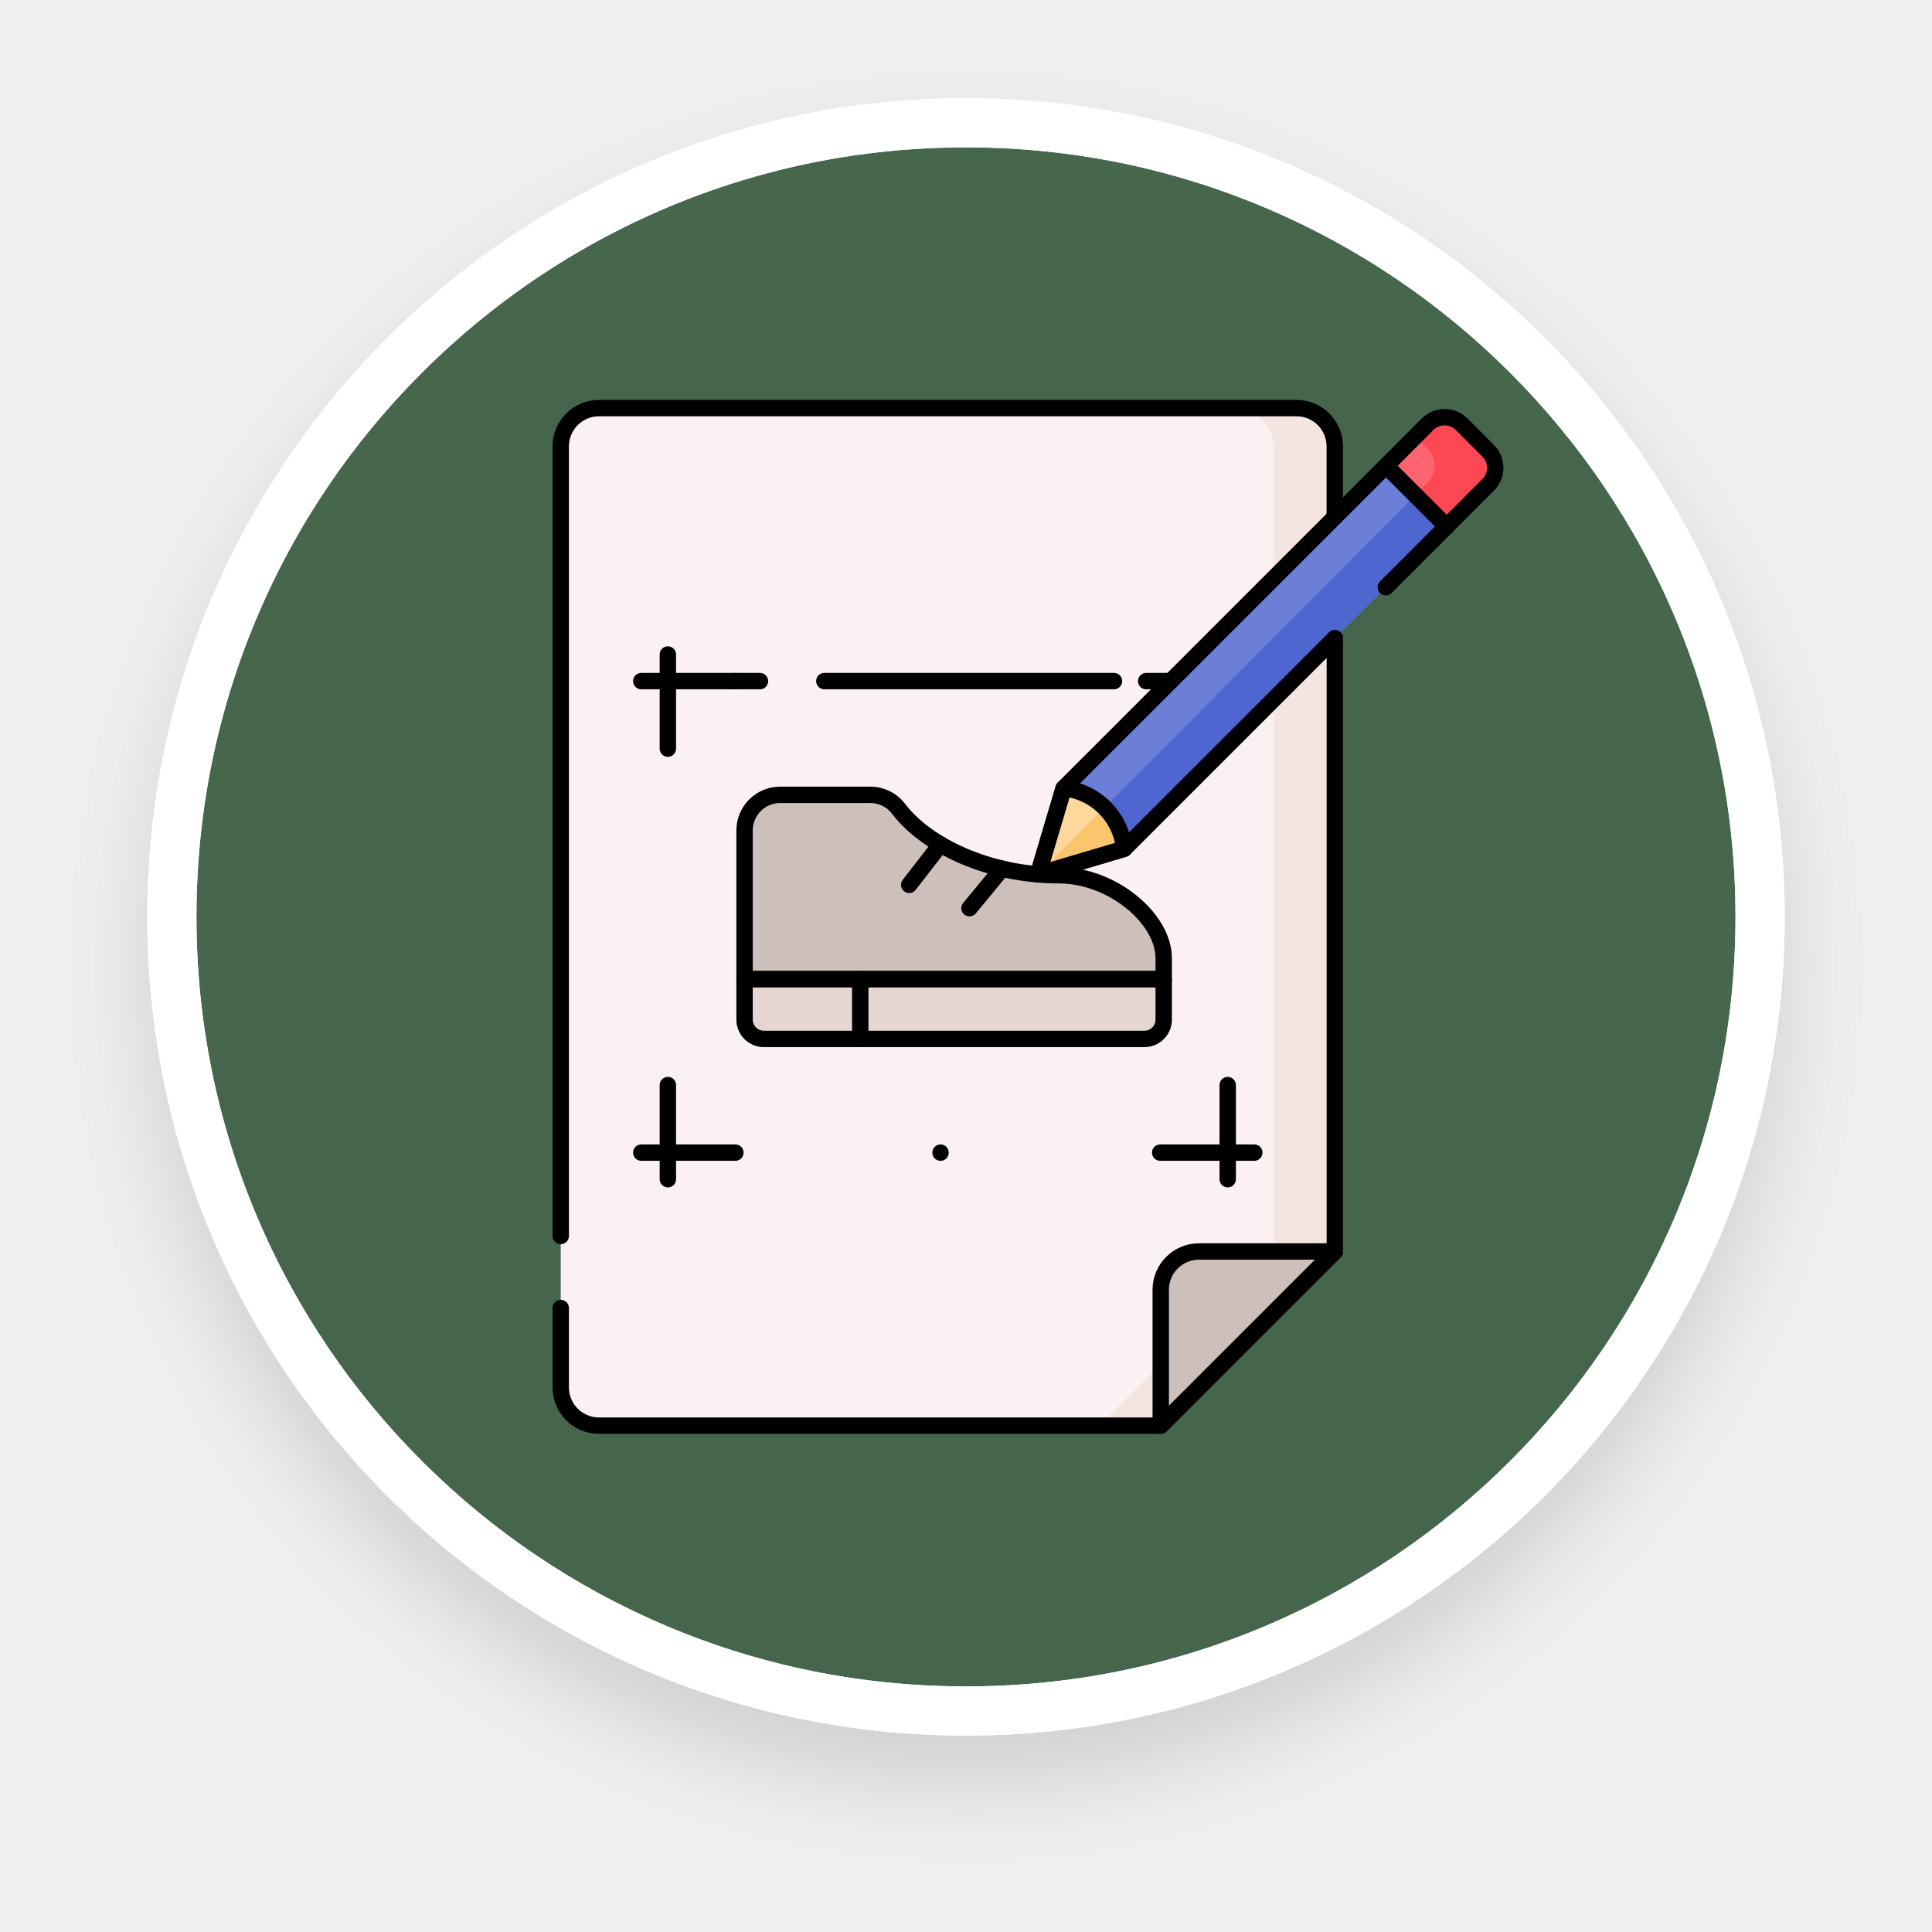
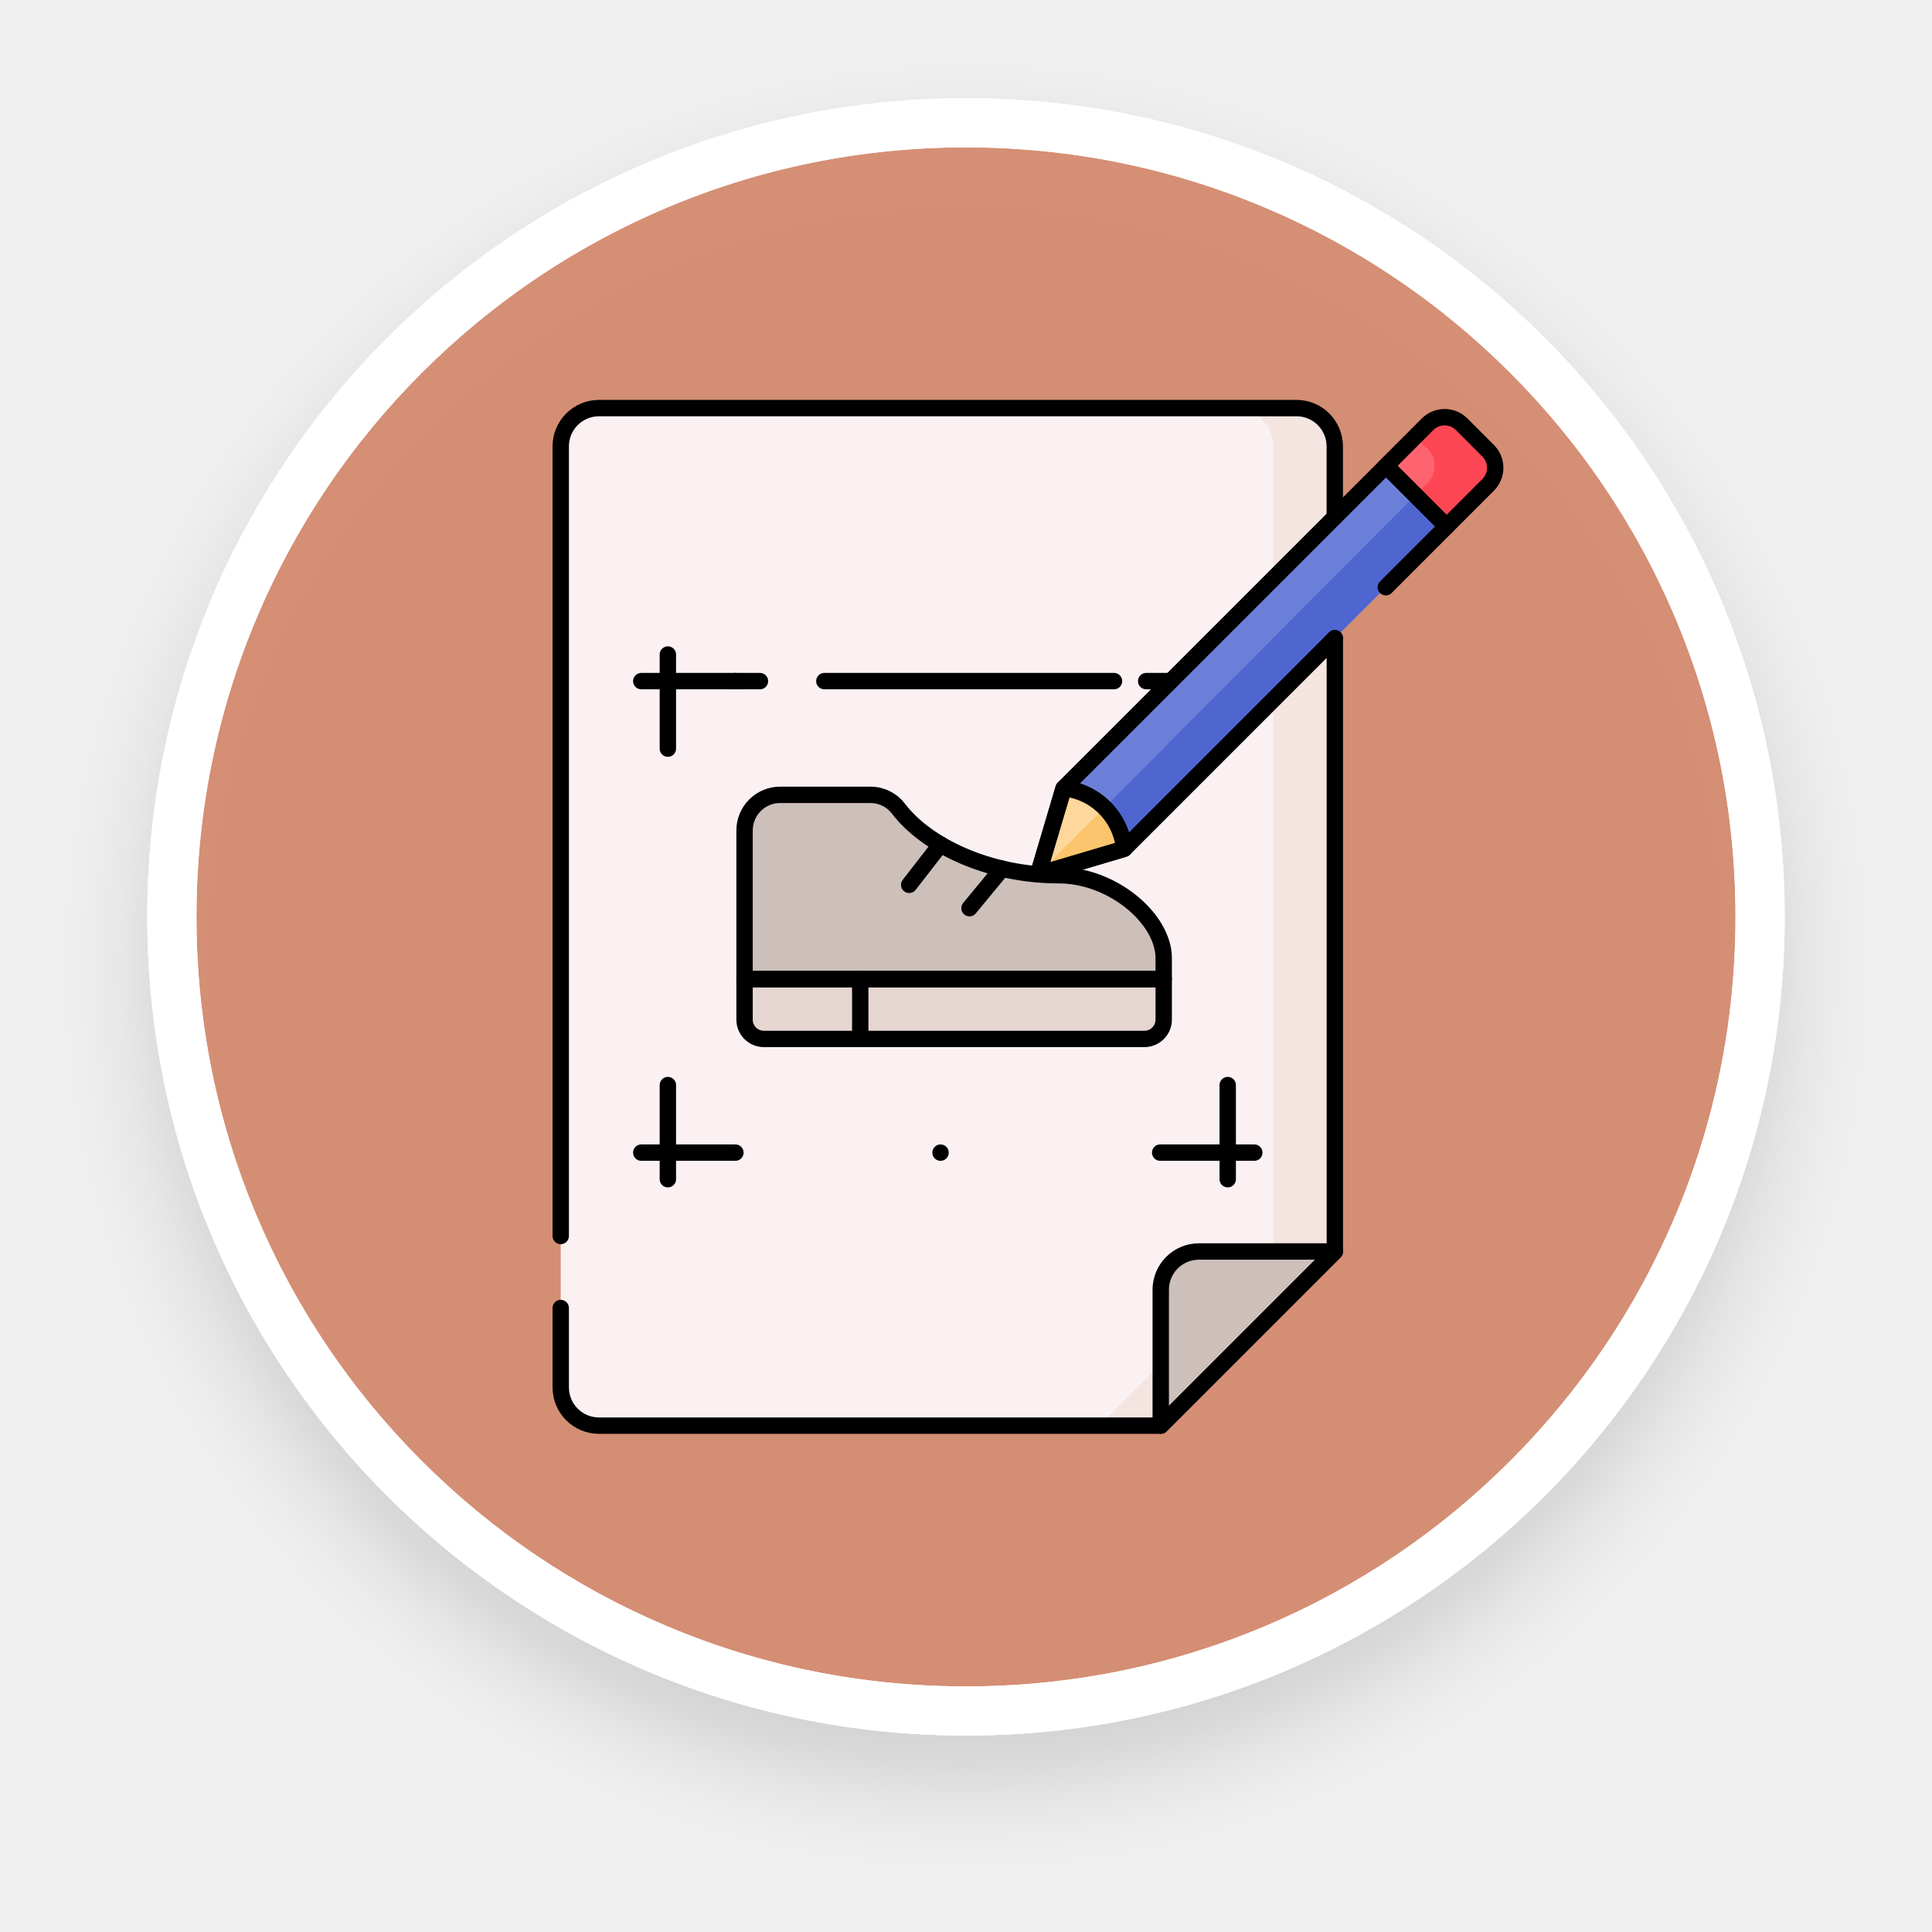
<svg xmlns="http://www.w3.org/2000/svg" width="118" height="118" viewBox="0 0 118 118">
  <defs>
    <filter id="Path_896985" x="0" y="0" width="118" height="118" filterUnits="userSpaceOnUse">
      <feOffset dy="3" input="SourceAlpha" />
      <feGaussianBlur stdDeviation="3" result="blur" />
      <feFlood flood-opacity="0.161" />
      <feComposite operator="in" in2="blur" />
      <feComposite in="SourceGraphic" />
    </filter>
  </defs>
  <g id="Group_1178828" data-name="Group 1178828" transform="translate(-743 -505.812)">
    <g id="Group_1178733" data-name="Group 1178733" transform="translate(8.615 -3337.188)">
      <g id="Group_1111319" data-name="Group 1111319" transform="translate(-12.391 -3)">
        <g id="Group_1109827" data-name="Group 1109827" transform="translate(755.775 3852)">
          <g id="Group_1098742" data-name="Group 1098742">
            <g transform="matrix(1, 0, 0, 1, -9, -6)" filter="url(#Path_896985)">
-               <g id="Path_896985-2" data-name="Path 896985" transform="translate(9 6)" fill="#2f5235" opacity="0.859">
+               <g id="Path_896985-2" data-name="Path 896985" transform="translate(9 6)" fill="#d28265" opacity="0.859">
                <path d="M 50 98.5 C 43.452 98.5 37.1 97.218 31.122 94.689 C 25.347 92.247 20.16 88.749 15.705 84.295 C 11.251 79.84 7.753 74.653 5.311 68.878 C 2.782 62.9 1.5 56.548 1.5 50 C 1.5 43.452 2.782 37.1 5.311 31.122 C 7.753 25.347 11.251 20.16 15.705 15.705 C 20.16 11.251 25.347 7.753 31.122 5.311 C 37.1 2.782 43.452 1.5 50 1.5 C 56.548 1.5 62.899 2.782 68.878 5.311 C 74.653 7.753 79.84 11.251 84.295 15.705 C 88.749 20.16 92.246 25.347 94.689 31.122 C 97.218 37.1 98.5 43.452 98.5 50 C 98.5 56.548 97.218 62.9 94.689 68.878 C 92.246 74.653 88.749 79.84 84.295 84.295 C 79.84 88.749 74.653 92.247 68.878 94.689 C 62.899 97.218 56.548 98.5 50 98.5 Z" stroke="none" />
                <path d="M 50 3 C 43.654 3 37.499 4.242 31.706 6.692 C 26.11 9.059 21.083 12.449 16.766 16.766 C 12.449 21.083 9.059 26.11 6.692 31.706 C 4.242 37.499 3 43.654 3 50 C 3 56.346 4.242 62.501 6.692 68.294 C 9.059 73.89 12.449 78.917 16.766 83.234 C 21.083 87.551 26.11 90.941 31.706 93.308 C 37.499 95.758 43.654 97 50 97 C 56.346 97 62.501 95.758 68.294 93.308 C 73.89 90.941 78.917 87.551 83.234 83.234 C 87.551 78.917 90.941 73.89 93.308 68.294 C 95.758 62.501 97 56.346 97 50 C 97 43.654 95.758 37.499 93.308 31.706 C 90.941 26.11 87.551 21.083 83.234 16.766 C 78.917 12.449 73.89 9.059 68.294 6.692 C 62.501 4.242 56.346 3 50 3 M 50 7.62939453125e-06 C 77.614 7.62939453125e-06 100 22.386 100 50 L 100 50 C 100 77.614 77.614 100 50 100 C 22.386 100 0 77.614 0 50 L 0 50 C 0 22.386 22.386 7.62939453125e-06 50 7.62939453125e-06 Z" stroke="none" fill="#fff" />
              </g>
            </g>
            <g id="Rectangle_400907" data-name="Rectangle 400907" transform="translate(0 0)" fill="none" stroke="#fff" stroke-width="3">
              <rect width="100" height="100" rx="50" stroke="none" />
              <rect x="1.5" y="1.5" width="97" height="97" rx="48.5" fill="none" />
            </g>
          </g>
        </g>
      </g>
    </g>
    <g id="design_8584588" transform="translate(749.448 523.237)">
      <g id="Group_1178817" data-name="Group 1178817" transform="translate(27.801 7.5)">
        <path id="Path_1034650" data-name="Path 1034650" d="M75.08,9.837V59.014L64.447,69.648H30.139A2.337,2.337,0,0,1,27.8,67.311V9.837A2.337,2.337,0,0,1,30.139,7.5h42.6A2.337,2.337,0,0,1,75.08,9.837Z" transform="translate(-27.802 -7.5)" fill="#fcf1f2" />
        <path id="Path_1034651" data-name="Path 1034651" d="M302.862,7.5H299.1a2.337,2.337,0,0,1,2.337,2.337V59.014L290.809,69.648h3.757L305.2,59.014V9.837A2.337,2.337,0,0,0,302.862,7.5Z" transform="translate(-257.921 -7.5)" fill="#f4e5e0" />
        <g id="Group_1178815" data-name="Group 1178815" transform="translate(29.152 0.559)">
          <path id="Path_1034652" data-name="Path 1034652" d="M285.886,39.4,266.192,59.091l-5.258,1.558,1.559-5.257L282.187,35.7Z" transform="translate(-260.934 -32.731)" fill="#6c7fd8" />
          <path id="Path_1034653" data-name="Path 1034653" d="M266.192,196.89l-5.258,1.558,1.559-5.257A4.13,4.13,0,0,1,266.192,196.89Z" transform="translate(-260.934 -170.53)" fill="#fdd79b" />
          <path id="Path_1034654" data-name="Path 1034654" d="M266.192,196.89l-5.258,1.558,1.559-5.257A4.13,4.13,0,0,1,266.192,196.89Z" transform="translate(-260.934 -170.53)" fill="#fdd79b" />
          <path id="Path_1034655" data-name="Path 1034655" d="M430.894,14.939l3.7,3.7,2.536-2.536a1.473,1.473,0,0,0,0-2.083L435.512,12.4a1.473,1.473,0,0,0-2.083,0Z" transform="translate(-409.641 -11.972)" fill="#fe646f" />
          <path id="Path_1034656" data-name="Path 1034656" d="M449.466,14.019,447.85,12.4a1.473,1.473,0,0,0-2.083,0l-.772.772.774.719a1.473,1.473,0,0,1,0,2.083l-.748.752,1.909,1.909,2.535-2.536A1.473,1.473,0,0,0,449.466,14.019Z" transform="translate(-421.979 -11.972)" fill="#fd4755" />
          <path id="Path_1034657" data-name="Path 1034657" d="M283.977,50.01,260.934,73.171l5.258-1.558,19.694-19.694Z" transform="translate(-260.934 -45.253)" fill="#4f66d0" />
          <path id="Path_1034658" data-name="Path 1034658" d="M266.192,196.89l-5.258,1.558,1.559-5.257A4.13,4.13,0,0,1,266.192,196.89Z" transform="translate(-260.934 -170.53)" fill="#fdd79b" />
          <path id="Path_1034659" data-name="Path 1034659" d="M260.934,206.637l5.258-1.558A4.223,4.223,0,0,0,265,202.551Z" transform="translate(-260.934 -178.72)" fill="#fbc56d" />
        </g>
        <path id="Path_1034660" data-name="Path 1034660" d="M320.852,430.094v-8.3a2.337,2.337,0,0,1,2.337-2.337h8.3Z" transform="translate(-284.207 -367.946)" fill="#cdbfba" />
        <g id="Group_1178816" data-name="Group 1178816" transform="translate(11.226 23.62)">
          <path id="Path_1034661" data-name="Path 1034661" d="M117.579,198.559v9.081h25.6v-1.287c0-2.386-3.1-5.058-6.428-5.058-4.248,0-8.056-1.808-9.775-4.067a2.155,2.155,0,0,0-1.718-.842h-5.5A2.174,2.174,0,0,0,117.579,198.559Z" transform="translate(-117.579 -196.385)" fill="#cdbfba" />
          <path id="Path_1034662" data-name="Path 1034662" d="M117.579,286.391h25.6v2.477A1.178,1.178,0,0,1,142,290.045H118.757a1.178,1.178,0,0,1-1.178-1.178Z" transform="translate(-117.579 -275.136)" fill="#e6d6d1" />
        </g>
      </g>
      <g id="Group_1178827" data-name="Group 1178827" transform="translate(27.801 7.5)">
        <g id="Group_1178818" data-name="Group 1178818" transform="translate(29.153 0.559)">
          <path id="Path_1034663" data-name="Path 1034663" d="M279.059,46.223,266.192,59.091l-5.258,1.558,1.559-5.257L282.187,35.7l3.7,3.7-3.714,3.714" transform="translate(-260.934 -32.731)" fill="none" stroke="#000" stroke-linecap="round" stroke-linejoin="round" stroke-miterlimit="10" stroke-width="1" />
          <path id="Path_1034664" data-name="Path 1034664" d="M266.192,196.89l-5.258,1.558,1.559-5.257A4.13,4.13,0,0,1,266.192,196.89Z" transform="translate(-260.934 -170.53)" fill="none" stroke="#000" stroke-linecap="round" stroke-linejoin="round" stroke-miterlimit="10" stroke-width="1" />
          <path id="Path_1034665" data-name="Path 1034665" d="M430.894,14.939l3.7,3.7,2.536-2.536a1.473,1.473,0,0,0,0-2.083L435.512,12.4a1.473,1.473,0,0,0-2.083,0Z" transform="translate(-409.641 -11.972)" fill="none" stroke="#000" stroke-linecap="round" stroke-linejoin="round" stroke-miterlimit="10" stroke-width="1" />
        </g>
        <line id="Line_654" data-name="Line 654" y2="3.655" transform="translate(18.292 34.875)" fill="none" stroke="#000" stroke-linecap="round" stroke-linejoin="round" stroke-miterlimit="10" stroke-width="1" />
        <line id="Line_655" data-name="Line 655" x1="1.916" y2="2.468" transform="translate(21.281 26.65)" fill="none" stroke="#000" stroke-linecap="round" stroke-linejoin="round" stroke-miterlimit="10" stroke-width="1" />
        <line id="Line_656" data-name="Line 656" x1="1.991" y2="2.413" transform="translate(24.964 28.13)" fill="none" stroke="#000" stroke-linecap="round" stroke-linejoin="round" stroke-miterlimit="10" stroke-width="1" />
        <g id="Group_1178821" data-name="Group 1178821" transform="translate(4.918 41.348)">
          <g id="Group_1178819" data-name="Group 1178819">
            <line id="Line_657" data-name="Line 657" y2="5.749" transform="translate(1.624)" fill="none" stroke="#000" stroke-linecap="round" stroke-linejoin="round" stroke-miterlimit="10" stroke-width="1" />
            <line id="Line_658" data-name="Line 658" x1="5.749" transform="translate(0 4.125)" fill="none" stroke="#000" stroke-linecap="round" stroke-linejoin="round" stroke-miterlimit="10" stroke-width="1" />
          </g>
          <g id="Group_1178820" data-name="Group 1178820" transform="translate(31.693)">
            <line id="Line_659" data-name="Line 659" y2="5.749" transform="translate(4.125)" fill="none" stroke="#000" stroke-linecap="round" stroke-linejoin="round" stroke-miterlimit="10" stroke-width="1" />
            <line id="Line_660" data-name="Line 660" x2="5.749" transform="translate(0 4.125)" fill="none" stroke="#000" stroke-linecap="round" stroke-linejoin="round" stroke-miterlimit="10" stroke-width="1" />
          </g>
        </g>
        <g id="Group_1178823" data-name="Group 1178823" transform="translate(4.918 15.051)">
          <g id="Group_1178822" data-name="Group 1178822" transform="translate(0 0)">
            <line id="Line_661" data-name="Line 661" y1="5.749" transform="translate(1.624)" fill="none" stroke="#000" stroke-linecap="round" stroke-linejoin="round" stroke-miterlimit="10" stroke-width="1" />
            <line id="Line_662" data-name="Line 662" x1="5.749" transform="translate(0 1.624)" fill="none" stroke="#000" stroke-linecap="round" stroke-linejoin="round" stroke-miterlimit="10" stroke-width="1" />
          </g>
        </g>
        <g id="Group_1178825" data-name="Group 1178825" transform="translate(10.667 16.675)">
          <g id="Group_1178824" data-name="Group 1178824">
            <line id="Line_663" data-name="Line 663" x2="1.501" fill="none" stroke="#000" stroke-linecap="round" stroke-linejoin="round" stroke-width="1" />
            <line id="Line_664" data-name="Line 664" x2="17.692" transform="translate(5.432)" fill="none" stroke="#000" stroke-linecap="round" stroke-linejoin="round" stroke-width="1" stroke-dasharray="20.96 31.44" />
            <line id="Line_665" data-name="Line 665" x2="1.501" transform="translate(25.089)" fill="none" stroke="#000" stroke-linecap="round" stroke-linejoin="round" stroke-width="1" />
          </g>
        </g>
        <path id="Path_1034666" data-name="Path 1034666" d="M27.8,58.065V9.837A2.337,2.337,0,0,1,30.138,7.5h42.6a2.337,2.337,0,0,1,2.337,2.337v4.317" transform="translate(-27.801 -7.5)" fill="none" stroke="#000" stroke-linecap="round" stroke-linejoin="round" stroke-miterlimit="10" stroke-width="1" />
        <path id="Path_1034667" data-name="Path 1034667" d="M75.079,119.87v37.463L64.446,167.967H30.138A2.337,2.337,0,0,1,27.8,165.63v-4.848" transform="translate(-27.801 -105.818)" fill="none" stroke="#000" stroke-linecap="round" stroke-linejoin="round" stroke-miterlimit="10" stroke-width="1" />
        <path id="Path_1034668" data-name="Path 1034668" d="M320.852,430.094v-8.3a2.337,2.337,0,0,1,2.337-2.337h8.3Z" transform="translate(-284.207 -367.946)" fill="none" stroke="#000" stroke-linecap="round" stroke-linejoin="round" stroke-miterlimit="10" stroke-width="1" />
        <line id="Line_666" data-name="Line 666" transform="translate(23.196 45.474)" fill="none" stroke="#000" stroke-linecap="round" stroke-linejoin="round" stroke-miterlimit="10" stroke-width="1" />
        <g id="Group_1178826" data-name="Group 1178826" transform="translate(11.226 23.62)">
          <path id="Path_1034669" data-name="Path 1034669" d="M117.579,198.559v9.081h25.6v-1.287c0-2.386-3.1-5.058-6.428-5.058-4.248,0-8.056-1.808-9.775-4.067a2.155,2.155,0,0,0-1.718-.842h-5.5A2.174,2.174,0,0,0,117.579,198.559Z" transform="translate(-117.579 -196.385)" fill="none" stroke="#000" stroke-linecap="round" stroke-linejoin="round" stroke-miterlimit="10" stroke-width="1" />
          <path id="Path_1034670" data-name="Path 1034670" d="M117.579,286.391h25.6v2.477A1.178,1.178,0,0,1,142,290.045H118.757a1.178,1.178,0,0,1-1.178-1.178Z" transform="translate(-117.579 -275.136)" fill="none" stroke="#000" stroke-linecap="round" stroke-linejoin="round" stroke-miterlimit="10" stroke-width="1" />
        </g>
      </g>
    </g>
  </g>
</svg>
